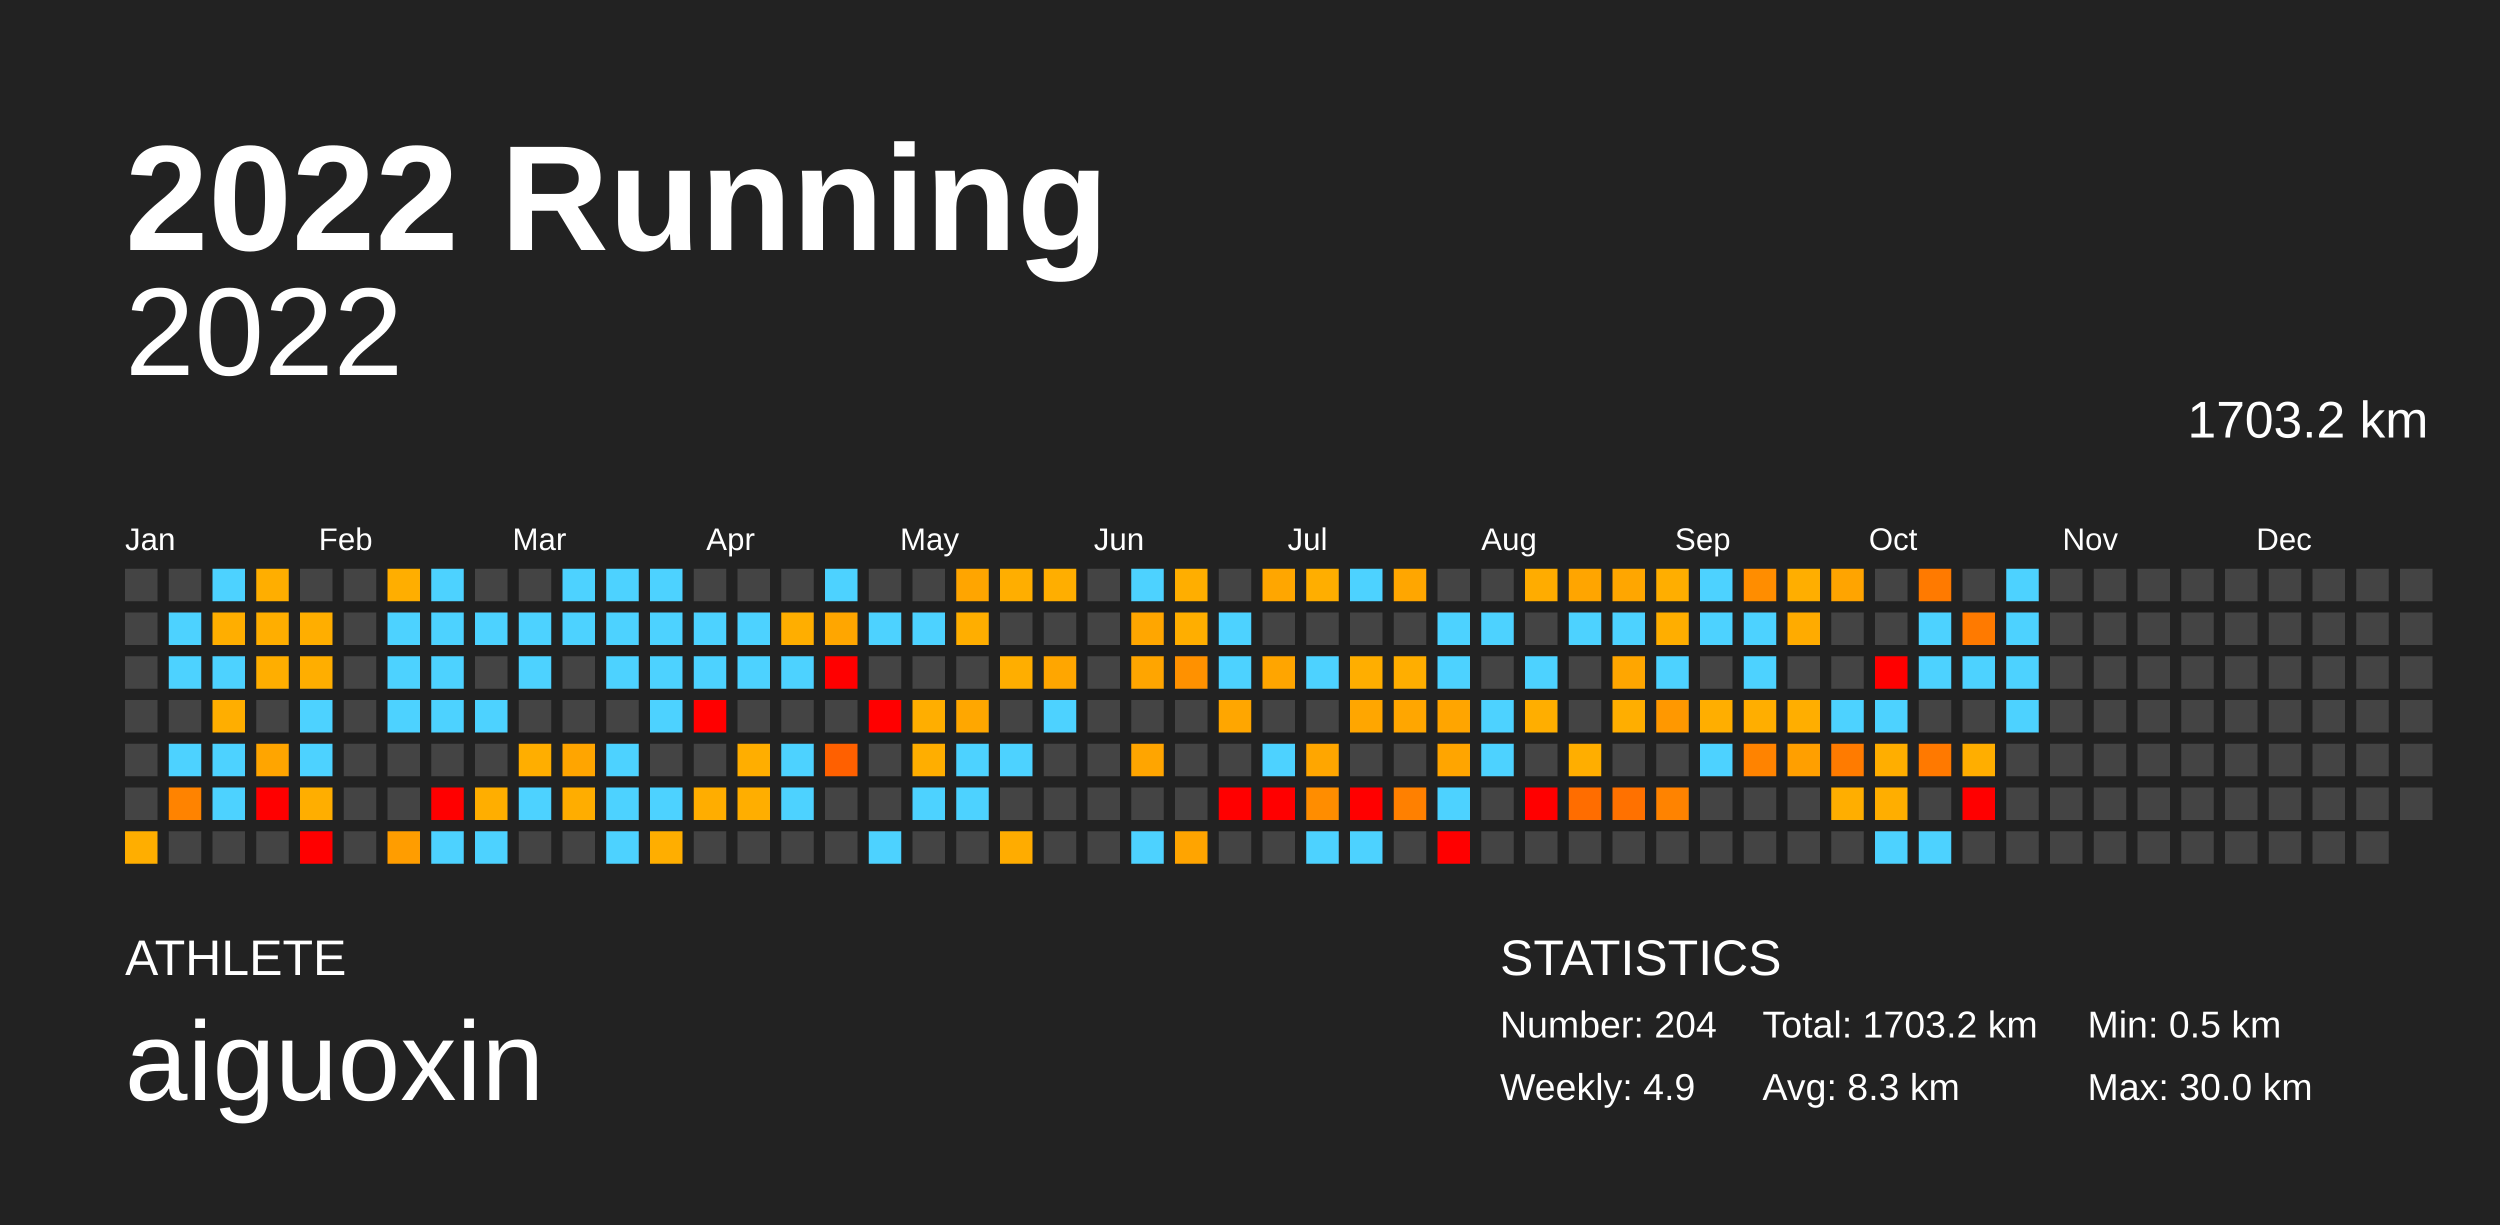
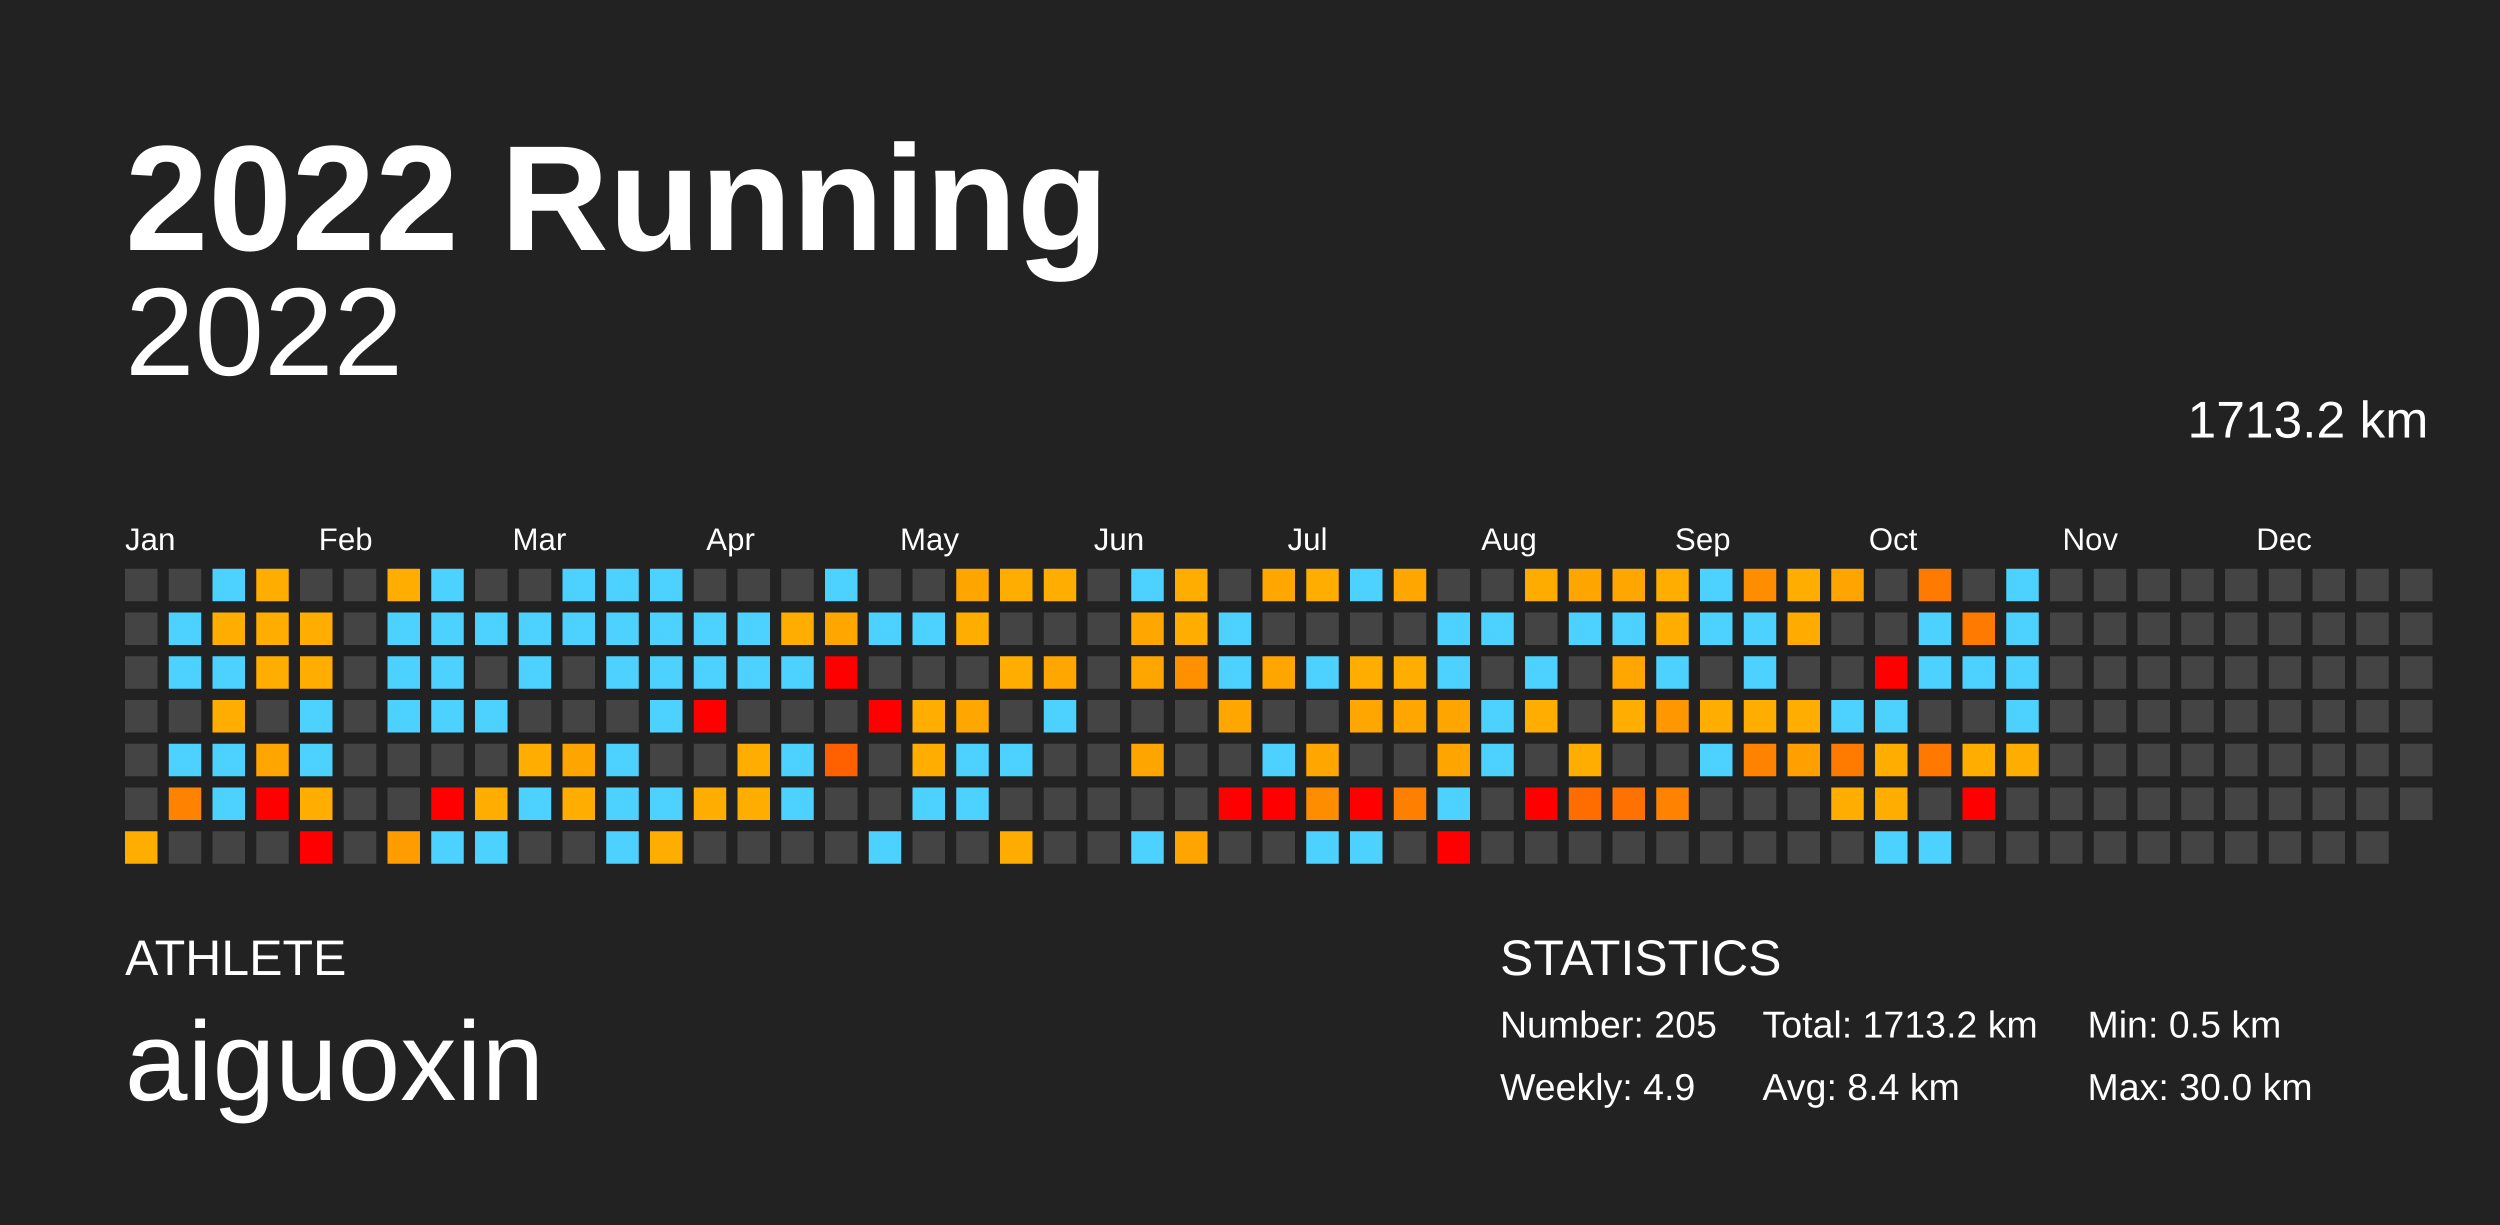
<svg xmlns="http://www.w3.org/2000/svg" baseProfile="full" height="98mm" version="1.1" viewBox="0,0,200,98" width="200mm">
  <defs />
  <rect fill="#222222" height="98" width="200" x="0" y="0" />
  <text fill="#FFFFFF" style="font-size:12px; font-family:Arial; font-weight:bold;" x="10" y="20">2022 Running</text>
  <text fill="#FFFFFF" style="font-size:4px; font-family:Arial" x="10" y="78">ATHLETE</text>
  <text fill="#FFFFFF" style="font-size:9px; font-family:Arial" x="10" y="88">aiguoxin</text>
  <text fill="#FFFFFF" style="font-size:4px; font-family:Arial" x="120" y="78">STATISTICS</text>
-   <text fill="#FFFFFF" style="font-size:3px; font-family:Arial" x="120" y="83">Number: 204</text>
+   <text fill="#FFFFFF" style="font-size:3px; font-family:Arial" x="120" y="83">Number: 205</text>
  <text fill="#FFFFFF" style="font-size:3px; font-family:Arial" x="120" y="88">Weekly: 4.9</text>
-   <text fill="#FFFFFF" style="font-size:3px; font-family:Arial" x="141" y="83">Total: 1703.2 km</text>
-   <text fill="#FFFFFF" style="font-size:3px; font-family:Arial" x="141" y="88">Avg: 8.3 km</text>
+   <text fill="#FFFFFF" style="font-size:3px; font-family:Arial" x="141" y="83">Total: 1713.2 km</text>
+   <text fill="#FFFFFF" style="font-size:3px; font-family:Arial" x="141" y="88">Avg: 8.4 km</text>
  <text fill="#FFFFFF" style="font-size:3px; font-family:Arial" x="167" y="83">Min: 0.5 km</text>
  <text fill="#FFFFFF" style="font-size:3px; font-family:Arial" x="167" y="88">Max: 30.0 km</text>
  <text alignment-baseline="hanging" fill="#FFFFFF" style="font-size:10.0px; font-family:Arial;" x="10" y="30">2022</text>
-   <text alignment-baseline="hanging" fill="#FFFFFF" style="font-size:4.125px; font-family:Arial;" x="175" y="35">1703.2 km</text>
+   <text alignment-baseline="hanging" fill="#FFFFFF" style="font-size:4.125px; font-family:Arial;" x="175" y="35">1713.2 km</text>
  <text fill="#FFFFFF" style="font-size:2.5px; font-family:Arial" x="10.0" y="44">Jan</text>
  <text fill="#FFFFFF" style="font-size:2.5px; font-family:Arial" x="25.5" y="44">Feb</text>
  <text fill="#FFFFFF" style="font-size:2.5px; font-family:Arial" x="41.0" y="44">Mar</text>
  <text fill="#FFFFFF" style="font-size:2.5px; font-family:Arial" x="56.5" y="44">Apr</text>
  <text fill="#FFFFFF" style="font-size:2.5px; font-family:Arial" x="72.0" y="44">May</text>
  <text fill="#FFFFFF" style="font-size:2.5px; font-family:Arial" x="87.5" y="44">Jun</text>
  <text fill="#FFFFFF" style="font-size:2.5px; font-family:Arial" x="103.0" y="44">Jul</text>
  <text fill="#FFFFFF" style="font-size:2.5px; font-family:Arial" x="118.5" y="44">Aug</text>
  <text fill="#FFFFFF" style="font-size:2.5px; font-family:Arial" x="134.0" y="44">Sep</text>
  <text fill="#FFFFFF" style="font-size:2.5px; font-family:Arial" x="149.5" y="44">Oct</text>
  <text fill="#FFFFFF" style="font-size:2.5px; font-family:Arial" x="165.0" y="44">Nov</text>
  <text fill="#FFFFFF" style="font-size:2.5px; font-family:Arial" x="180.5" y="44">Dec</text>
  <rect fill="#444444" height="2.6" width="2.6" x="10.0" y="45.5" />
  <rect fill="#444444" height="2.6" width="2.6" x="10.0" y="49.0" />
  <rect fill="#444444" height="2.6" width="2.6" x="10.0" y="52.5" />
  <rect fill="#444444" height="2.6" width="2.6" x="10.0" y="56.0" />
  <rect fill="#444444" height="2.6" width="2.6" x="10.0" y="59.5" />
  <rect fill="#444444" height="2.6" width="2.6" x="10.0" y="63.0" />
  <rect fill="#ffae00" height="2.6" width="2.6" x="10.0" y="66.5" />
  <rect fill="#444444" height="2.6" width="2.6" x="13.5" y="45.5" />
  <rect fill="#4dd2ff" height="2.6" width="2.6" x="13.5" y="49.0" />
  <rect fill="#4dd2ff" height="2.6" width="2.6" x="13.5" y="52.5" />
  <rect fill="#444444" height="2.6" width="2.6" x="13.5" y="56.0" />
  <rect fill="#4dd2ff" height="2.6" width="2.6" x="13.5" y="59.5" />
  <rect fill="#ff8300" height="2.6" width="2.6" x="13.5" y="63.0" />
  <rect fill="#444444" height="2.6" width="2.6" x="13.5" y="66.5" />
  <rect fill="#4dd2ff" height="2.6" width="2.6" x="17.0" y="45.5" />
  <rect fill="#ffae00" height="2.6" width="2.6" x="17.0" y="49.0" />
  <rect fill="#4dd2ff" height="2.6" width="2.6" x="17.0" y="52.5" />
  <rect fill="#ffae00" height="2.6" width="2.6" x="17.0" y="56.0" />
  <rect fill="#4dd2ff" height="2.6" width="2.6" x="17.0" y="59.5" />
  <rect fill="#4dd2ff" height="2.6" width="2.6" x="17.0" y="63.0" />
  <rect fill="#444444" height="2.6" width="2.6" x="17.0" y="66.5" />
  <rect fill="#ffae00" height="2.6" width="2.6" x="20.5" y="45.5" />
  <rect fill="#ffae00" height="2.6" width="2.6" x="20.5" y="49.0" />
  <rect fill="#ffae00" height="2.6" width="2.6" x="20.5" y="52.5" />
  <rect fill="#444444" height="2.6" width="2.6" x="20.5" y="56.0" />
  <rect fill="#ffa500" height="2.6" width="2.6" x="20.5" y="59.5" />
  <rect fill="red" height="2.6" width="2.6" x="20.5" y="63.0" />
  <rect fill="#444444" height="2.6" width="2.6" x="20.5" y="66.5" />
  <rect fill="#444444" height="2.6" width="2.6" x="24.0" y="45.5" />
  <rect fill="#ffae00" height="2.6" width="2.6" x="24.0" y="49.0" />
  <rect fill="#ffae00" height="2.6" width="2.6" x="24.0" y="52.5" />
  <rect fill="#4dd2ff" height="2.6" width="2.6" x="24.0" y="56.0" />
  <rect fill="#4dd2ff" height="2.6" width="2.6" x="24.0" y="59.5" />
  <rect fill="#ffae00" height="2.6" width="2.6" x="24.0" y="63.0" />
  <rect fill="red" height="2.6" width="2.6" x="24.0" y="66.5" />
  <rect fill="#444444" height="2.6" width="2.6" x="27.5" y="45.5" />
  <rect fill="#444444" height="2.6" width="2.6" x="27.5" y="49.0" />
  <rect fill="#444444" height="2.6" width="2.6" x="27.5" y="52.5" />
  <rect fill="#444444" height="2.6" width="2.6" x="27.5" y="56.0" />
  <rect fill="#444444" height="2.6" width="2.6" x="27.5" y="59.5" />
  <rect fill="#444444" height="2.6" width="2.6" x="27.5" y="63.0" />
  <rect fill="#444444" height="2.6" width="2.6" x="27.5" y="66.5" />
  <rect fill="#ffae00" height="2.6" width="2.6" x="31.0" y="45.5" />
  <rect fill="#4dd2ff" height="2.6" width="2.6" x="31.0" y="49.0" />
  <rect fill="#4dd2ff" height="2.6" width="2.6" x="31.0" y="52.5" />
  <rect fill="#4dd2ff" height="2.6" width="2.6" x="31.0" y="56.0" />
  <rect fill="#444444" height="2.6" width="2.6" x="31.0" y="59.5" />
  <rect fill="#444444" height="2.6" width="2.6" x="31.0" y="63.0" />
  <rect fill="#ff9d00" height="2.6" width="2.6" x="31.0" y="66.5" />
  <rect fill="#4dd2ff" height="2.6" width="2.6" x="34.5" y="45.5" />
  <rect fill="#4dd2ff" height="2.6" width="2.6" x="34.5" y="49.0" />
  <rect fill="#4dd2ff" height="2.6" width="2.6" x="34.5" y="52.5" />
  <rect fill="#4dd2ff" height="2.6" width="2.6" x="34.5" y="56.0" />
  <rect fill="#444444" height="2.6" width="2.6" x="34.5" y="59.5" />
  <rect fill="red" height="2.6" width="2.6" x="34.5" y="63.0" />
  <rect fill="#4dd2ff" height="2.6" width="2.6" x="34.5" y="66.5" />
  <rect fill="#444444" height="2.6" width="2.6" x="38.0" y="45.5" />
  <rect fill="#4dd2ff" height="2.6" width="2.6" x="38.0" y="49.0" />
  <rect fill="#444444" height="2.6" width="2.6" x="38.0" y="52.5" />
  <rect fill="#4dd2ff" height="2.6" width="2.6" x="38.0" y="56.0" />
  <rect fill="#444444" height="2.6" width="2.6" x="38.0" y="59.5" />
  <rect fill="#ffae00" height="2.6" width="2.6" x="38.0" y="63.0" />
  <rect fill="#4dd2ff" height="2.6" width="2.6" x="38.0" y="66.5" />
  <rect fill="#444444" height="2.6" width="2.6" x="41.5" y="45.5" />
  <rect fill="#4dd2ff" height="2.6" width="2.6" x="41.5" y="49.0" />
  <rect fill="#4dd2ff" height="2.6" width="2.6" x="41.5" y="52.5" />
  <rect fill="#444444" height="2.6" width="2.6" x="41.5" y="56.0" />
  <rect fill="#ffae00" height="2.6" width="2.6" x="41.5" y="59.5" />
  <rect fill="#4dd2ff" height="2.6" width="2.6" x="41.5" y="63.0" />
  <rect fill="#444444" height="2.6" width="2.6" x="41.5" y="66.5" />
  <rect fill="#4dd2ff" height="2.6" width="2.6" x="45.0" y="45.5" />
  <rect fill="#4dd2ff" height="2.6" width="2.6" x="45.0" y="49.0" />
  <rect fill="#444444" height="2.6" width="2.6" x="45.0" y="52.5" />
  <rect fill="#444444" height="2.6" width="2.6" x="45.0" y="56.0" />
  <rect fill="#ffa500" height="2.6" width="2.6" x="45.0" y="59.5" />
  <rect fill="#ffad00" height="2.6" width="2.6" x="45.0" y="63.0" />
  <rect fill="#444444" height="2.6" width="2.6" x="45.0" y="66.5" />
  <rect fill="#4dd2ff" height="2.6" width="2.6" x="48.5" y="45.5" />
  <rect fill="#4dd2ff" height="2.6" width="2.6" x="48.5" y="49.0" />
  <rect fill="#4dd2ff" height="2.6" width="2.6" x="48.5" y="52.5" />
  <rect fill="#444444" height="2.6" width="2.6" x="48.5" y="56.0" />
  <rect fill="#4dd2ff" height="2.6" width="2.6" x="48.5" y="59.5" />
  <rect fill="#4dd2ff" height="2.6" width="2.6" x="48.5" y="63.0" />
  <rect fill="#4dd2ff" height="2.6" width="2.6" x="48.5" y="66.5" />
  <rect fill="#4dd2ff" height="2.6" width="2.6" x="52.0" y="45.5" />
  <rect fill="#4dd2ff" height="2.6" width="2.6" x="52.0" y="49.0" />
  <rect fill="#4dd2ff" height="2.6" width="2.6" x="52.0" y="52.5" />
  <rect fill="#4dd2ff" height="2.6" width="2.6" x="52.0" y="56.0" />
  <rect fill="#444444" height="2.6" width="2.6" x="52.0" y="59.5" />
  <rect fill="#4dd2ff" height="2.6" width="2.6" x="52.0" y="63.0" />
  <rect fill="#ffae00" height="2.6" width="2.6" x="52.0" y="66.5" />
  <rect fill="#444444" height="2.6" width="2.6" x="55.5" y="45.5" />
  <rect fill="#4dd2ff" height="2.6" width="2.6" x="55.5" y="49.0" />
  <rect fill="#4dd2ff" height="2.6" width="2.6" x="55.5" y="52.5" />
  <rect fill="red" height="2.6" width="2.6" x="55.5" y="56.0" />
  <rect fill="#444444" height="2.6" width="2.6" x="55.5" y="59.5" />
  <rect fill="#ffad00" height="2.6" width="2.6" x="55.5" y="63.0" />
  <rect fill="#444444" height="2.6" width="2.6" x="55.5" y="66.5" />
  <rect fill="#444444" height="2.6" width="2.6" x="59.0" y="45.5" />
  <rect fill="#4dd2ff" height="2.6" width="2.6" x="59.0" y="49.0" />
  <rect fill="#4dd2ff" height="2.6" width="2.6" x="59.0" y="52.5" />
  <rect fill="#444444" height="2.6" width="2.6" x="59.0" y="56.0" />
  <rect fill="#ffae00" height="2.6" width="2.6" x="59.0" y="59.5" />
  <rect fill="#ffae00" height="2.6" width="2.6" x="59.0" y="63.0" />
  <rect fill="#444444" height="2.6" width="2.6" x="59.0" y="66.5" />
  <rect fill="#444444" height="2.6" width="2.6" x="62.5" y="45.5" />
  <rect fill="#ffae00" height="2.6" width="2.6" x="62.5" y="49.0" />
  <rect fill="#4dd2ff" height="2.6" width="2.6" x="62.5" y="52.5" />
  <rect fill="#444444" height="2.6" width="2.6" x="62.5" y="56.0" />
  <rect fill="#4dd2ff" height="2.6" width="2.6" x="62.5" y="59.5" />
  <rect fill="#4dd2ff" height="2.6" width="2.6" x="62.5" y="63.0" />
  <rect fill="#444444" height="2.6" width="2.6" x="62.5" y="66.5" />
  <rect fill="#4dd2ff" height="2.6" width="2.6" x="66.0" y="45.5" />
  <rect fill="#ffa600" height="2.6" width="2.6" x="66.0" y="49.0" />
  <rect fill="red" height="2.6" width="2.6" x="66.0" y="52.5" />
  <rect fill="#444444" height="2.6" width="2.6" x="66.0" y="56.0" />
  <rect fill="#ff6000" height="2.6" width="2.6" x="66.0" y="59.5" />
  <rect fill="#444444" height="2.6" width="2.6" x="66.0" y="63.0" />
  <rect fill="#444444" height="2.6" width="2.6" x="66.0" y="66.5" />
  <rect fill="#444444" height="2.6" width="2.6" x="69.5" y="45.5" />
  <rect fill="#4dd2ff" height="2.6" width="2.6" x="69.5" y="49.0" />
  <rect fill="#444444" height="2.6" width="2.6" x="69.5" y="52.5" />
  <rect fill="red" height="2.6" width="2.6" x="69.5" y="56.0" />
  <rect fill="#444444" height="2.6" width="2.6" x="69.5" y="59.5" />
  <rect fill="#444444" height="2.6" width="2.6" x="69.5" y="63.0" />
  <rect fill="#4dd2ff" height="2.6" width="2.6" x="69.5" y="66.5" />
  <rect fill="#444444" height="2.6" width="2.6" x="73.0" y="45.5" />
  <rect fill="#4dd2ff" height="2.6" width="2.6" x="73.0" y="49.0" />
  <rect fill="#444444" height="2.6" width="2.6" x="73.0" y="52.5" />
  <rect fill="#ffae00" height="2.6" width="2.6" x="73.0" y="56.0" />
  <rect fill="#ffae00" height="2.6" width="2.6" x="73.0" y="59.5" />
  <rect fill="#4dd2ff" height="2.6" width="2.6" x="73.0" y="63.0" />
  <rect fill="#444444" height="2.6" width="2.6" x="73.0" y="66.5" />
  <rect fill="#ffa500" height="2.6" width="2.6" x="76.5" y="45.5" />
  <rect fill="#ffae00" height="2.6" width="2.6" x="76.5" y="49.0" />
  <rect fill="#444444" height="2.6" width="2.6" x="76.5" y="52.5" />
  <rect fill="#ffa700" height="2.6" width="2.6" x="76.5" y="56.0" />
  <rect fill="#4dd2ff" height="2.6" width="2.6" x="76.5" y="59.5" />
  <rect fill="#4dd2ff" height="2.6" width="2.6" x="76.5" y="63.0" />
  <rect fill="#444444" height="2.6" width="2.6" x="76.5" y="66.5" />
  <rect fill="#ffae00" height="2.6" width="2.6" x="80.0" y="45.5" />
  <rect fill="#444444" height="2.6" width="2.6" x="80.0" y="49.0" />
  <rect fill="#ffae00" height="2.6" width="2.6" x="80.0" y="52.5" />
  <rect fill="#444444" height="2.6" width="2.6" x="80.0" y="56.0" />
  <rect fill="#4dd2ff" height="2.6" width="2.6" x="80.0" y="59.5" />
  <rect fill="#444444" height="2.6" width="2.6" x="80.0" y="63.0" />
  <rect fill="#ffac00" height="2.6" width="2.6" x="80.0" y="66.5" />
  <rect fill="#ffae00" height="2.6" width="2.6" x="83.5" y="45.5" />
  <rect fill="#444444" height="2.6" width="2.6" x="83.5" y="49.0" />
  <rect fill="#ffa600" height="2.6" width="2.6" x="83.5" y="52.5" />
  <rect fill="#4dd2ff" height="2.6" width="2.6" x="83.5" y="56.0" />
  <rect fill="#444444" height="2.6" width="2.6" x="83.5" y="59.5" />
  <rect fill="#444444" height="2.6" width="2.6" x="83.5" y="63.0" />
  <rect fill="#444444" height="2.6" width="2.6" x="83.5" y="66.5" />
  <rect fill="#444444" height="2.6" width="2.6" x="87.0" y="45.5" />
  <rect fill="#444444" height="2.6" width="2.6" x="87.0" y="49.0" />
  <rect fill="#444444" height="2.6" width="2.6" x="87.0" y="52.5" />
  <rect fill="#444444" height="2.6" width="2.6" x="87.0" y="56.0" />
  <rect fill="#444444" height="2.6" width="2.6" x="87.0" y="59.5" />
  <rect fill="#444444" height="2.6" width="2.6" x="87.0" y="63.0" />
  <rect fill="#444444" height="2.6" width="2.6" x="87.0" y="66.5" />
  <rect fill="#4dd2ff" height="2.6" width="2.6" x="90.5" y="45.5" />
  <rect fill="#ffa600" height="2.6" width="2.6" x="90.5" y="49.0" />
  <rect fill="#ffa500" height="2.6" width="2.6" x="90.5" y="52.5" />
  <rect fill="#444444" height="2.6" width="2.6" x="90.5" y="56.0" />
  <rect fill="#ffa500" height="2.6" width="2.6" x="90.5" y="59.5" />
  <rect fill="#444444" height="2.6" width="2.6" x="90.5" y="63.0" />
  <rect fill="#4dd2ff" height="2.6" width="2.6" x="90.5" y="66.5" />
  <rect fill="#ffae00" height="2.6" width="2.6" x="94.0" y="45.5" />
  <rect fill="#ffae00" height="2.6" width="2.6" x="94.0" y="49.0" />
  <rect fill="#ff9100" height="2.6" width="2.6" x="94.0" y="52.5" />
  <rect fill="#444444" height="2.6" width="2.6" x="94.0" y="56.0" />
  <rect fill="#444444" height="2.6" width="2.6" x="94.0" y="59.5" />
  <rect fill="#444444" height="2.6" width="2.6" x="94.0" y="63.0" />
  <rect fill="#ffa400" height="2.6" width="2.6" x="94.0" y="66.5" />
  <rect fill="#444444" height="2.6" width="2.6" x="97.5" y="45.5" />
  <rect fill="#4dd2ff" height="2.6" width="2.6" x="97.5" y="49.0" />
  <rect fill="#4dd2ff" height="2.6" width="2.6" x="97.5" y="52.5" />
  <rect fill="#ffa600" height="2.6" width="2.6" x="97.5" y="56.0" />
  <rect fill="#444444" height="2.6" width="2.6" x="97.5" y="59.5" />
  <rect fill="red" height="2.6" width="2.6" x="97.5" y="63.0" />
  <rect fill="#444444" height="2.6" width="2.6" x="97.5" y="66.5" />
  <rect fill="#ffa600" height="2.6" width="2.6" x="101.0" y="45.5" />
  <rect fill="#444444" height="2.6" width="2.6" x="101.0" y="49.0" />
  <rect fill="#ffa500" height="2.6" width="2.6" x="101.0" y="52.5" />
  <rect fill="#444444" height="2.6" width="2.6" x="101.0" y="56.0" />
  <rect fill="#4dd2ff" height="2.6" width="2.6" x="101.0" y="59.5" />
  <rect fill="red" height="2.6" width="2.6" x="101.0" y="63.0" />
  <rect fill="#444444" height="2.6" width="2.6" x="101.0" y="66.5" />
  <rect fill="#ffae00" height="2.6" width="2.6" x="104.5" y="45.5" />
  <rect fill="#444444" height="2.6" width="2.6" x="104.5" y="49.0" />
  <rect fill="#4dd2ff" height="2.6" width="2.6" x="104.5" y="52.5" />
  <rect fill="#444444" height="2.6" width="2.6" x="104.5" y="56.0" />
  <rect fill="#ffa600" height="2.6" width="2.6" x="104.5" y="59.5" />
  <rect fill="#ff8d00" height="2.6" width="2.6" x="104.5" y="63.0" />
  <rect fill="#4dd2ff" height="2.6" width="2.6" x="104.5" y="66.5" />
  <rect fill="#4dd2ff" height="2.6" width="2.6" x="108.0" y="45.5" />
  <rect fill="#444444" height="2.6" width="2.6" x="108.0" y="49.0" />
  <rect fill="#ffae00" height="2.6" width="2.6" x="108.0" y="52.5" />
  <rect fill="#ffa600" height="2.6" width="2.6" x="108.0" y="56.0" />
  <rect fill="#444444" height="2.6" width="2.6" x="108.0" y="59.5" />
  <rect fill="red" height="2.6" width="2.6" x="108.0" y="63.0" />
  <rect fill="#4dd2ff" height="2.6" width="2.6" x="108.0" y="66.5" />
  <rect fill="#ffa600" height="2.6" width="2.6" x="111.5" y="45.5" />
  <rect fill="#444444" height="2.6" width="2.6" x="111.5" y="49.0" />
  <rect fill="#ffae00" height="2.6" width="2.6" x="111.5" y="52.5" />
  <rect fill="#ffa600" height="2.6" width="2.6" x="111.5" y="56.0" />
  <rect fill="#444444" height="2.6" width="2.6" x="111.5" y="59.5" />
  <rect fill="#ff8000" height="2.6" width="2.6" x="111.5" y="63.0" />
  <rect fill="#444444" height="2.6" width="2.6" x="111.5" y="66.5" />
  <rect fill="#444444" height="2.6" width="2.6" x="115.0" y="45.5" />
  <rect fill="#4dd2ff" height="2.6" width="2.6" x="115.0" y="49.0" />
  <rect fill="#4dd2ff" height="2.6" width="2.6" x="115.0" y="52.5" />
  <rect fill="#ffa500" height="2.6" width="2.6" x="115.0" y="56.0" />
  <rect fill="#ffa500" height="2.6" width="2.6" x="115.0" y="59.5" />
  <rect fill="#4dd2ff" height="2.6" width="2.6" x="115.0" y="63.0" />
  <rect fill="red" height="2.6" width="2.6" x="115.0" y="66.5" />
  <rect fill="#444444" height="2.6" width="2.6" x="118.5" y="45.5" />
  <rect fill="#4dd2ff" height="2.6" width="2.6" x="118.5" y="49.0" />
  <rect fill="#444444" height="2.6" width="2.6" x="118.5" y="52.5" />
  <rect fill="#4dd2ff" height="2.6" width="2.6" x="118.5" y="56.0" />
  <rect fill="#4dd2ff" height="2.6" width="2.6" x="118.5" y="59.5" />
  <rect fill="#444444" height="2.6" width="2.6" x="118.5" y="63.0" />
  <rect fill="#444444" height="2.6" width="2.6" x="118.5" y="66.5" />
  <rect fill="#ffac00" height="2.6" width="2.6" x="122.0" y="45.5" />
  <rect fill="#444444" height="2.6" width="2.6" x="122.0" y="49.0" />
  <rect fill="#4dd2ff" height="2.6" width="2.6" x="122.0" y="52.5" />
  <rect fill="#ffae00" height="2.6" width="2.6" x="122.0" y="56.0" />
  <rect fill="#444444" height="2.6" width="2.6" x="122.0" y="59.5" />
  <rect fill="red" height="2.6" width="2.6" x="122.0" y="63.0" />
  <rect fill="#444444" height="2.6" width="2.6" x="122.0" y="66.5" />
  <rect fill="#ffa500" height="2.6" width="2.6" x="125.5" y="45.5" />
  <rect fill="#4dd2ff" height="2.6" width="2.6" x="125.5" y="49.0" />
  <rect fill="#444444" height="2.6" width="2.6" x="125.5" y="52.5" />
  <rect fill="#444444" height="2.6" width="2.6" x="125.5" y="56.0" />
  <rect fill="#ffae00" height="2.6" width="2.6" x="125.5" y="59.5" />
  <rect fill="#ff6d00" height="2.6" width="2.6" x="125.5" y="63.0" />
  <rect fill="#444444" height="2.6" width="2.6" x="125.5" y="66.5" />
  <rect fill="#ffa600" height="2.6" width="2.6" x="129.0" y="45.5" />
  <rect fill="#4dd2ff" height="2.6" width="2.6" x="129.0" y="49.0" />
  <rect fill="#ffa600" height="2.6" width="2.6" x="129.0" y="52.5" />
  <rect fill="#ffae00" height="2.6" width="2.6" x="129.0" y="56.0" />
  <rect fill="#444444" height="2.6" width="2.6" x="129.0" y="59.5" />
  <rect fill="#ff7100" height="2.6" width="2.6" x="129.0" y="63.0" />
  <rect fill="#444444" height="2.6" width="2.6" x="129.0" y="66.5" />
  <rect fill="#ffae00" height="2.6" width="2.6" x="132.5" y="45.5" />
  <rect fill="#ffae00" height="2.6" width="2.6" x="132.5" y="49.0" />
  <rect fill="#4dd2ff" height="2.6" width="2.6" x="132.5" y="52.5" />
  <rect fill="#ff9800" height="2.6" width="2.6" x="132.5" y="56.0" />
  <rect fill="#444444" height="2.6" width="2.6" x="132.5" y="59.5" />
  <rect fill="#ff8300" height="2.6" width="2.6" x="132.5" y="63.0" />
  <rect fill="#444444" height="2.6" width="2.6" x="132.5" y="66.5" />
  <rect fill="#4dd2ff" height="2.6" width="2.6" x="136.0" y="45.5" />
  <rect fill="#4dd2ff" height="2.6" width="2.6" x="136.0" y="49.0" />
  <rect fill="#444444" height="2.6" width="2.6" x="136.0" y="52.5" />
  <rect fill="#ffae00" height="2.6" width="2.6" x="136.0" y="56.0" />
  <rect fill="#4dd2ff" height="2.6" width="2.6" x="136.0" y="59.5" />
  <rect fill="#444444" height="2.6" width="2.6" x="136.0" y="63.0" />
  <rect fill="#444444" height="2.6" width="2.6" x="136.0" y="66.5" />
  <rect fill="#ff8d00" height="2.6" width="2.6" x="139.5" y="45.5" />
  <rect fill="#4dd2ff" height="2.6" width="2.6" x="139.5" y="49.0" />
  <rect fill="#4dd2ff" height="2.6" width="2.6" x="139.5" y="52.5" />
  <rect fill="#ffae00" height="2.6" width="2.6" x="139.5" y="56.0" />
  <rect fill="#ff8300" height="2.6" width="2.6" x="139.5" y="59.5" />
  <rect fill="#444444" height="2.6" width="2.6" x="139.5" y="63.0" />
  <rect fill="#444444" height="2.6" width="2.6" x="139.5" y="66.5" />
  <rect fill="#ffae00" height="2.6" width="2.6" x="143.0" y="45.5" />
  <rect fill="#ffab00" height="2.6" width="2.6" x="143.0" y="49.0" />
  <rect fill="#444444" height="2.6" width="2.6" x="143.0" y="52.5" />
  <rect fill="#ffae00" height="2.6" width="2.6" x="143.0" y="56.0" />
  <rect fill="#ff9f00" height="2.6" width="2.6" x="143.0" y="59.5" />
  <rect fill="#444444" height="2.6" width="2.6" x="143.0" y="63.0" />
  <rect fill="#444444" height="2.6" width="2.6" x="143.0" y="66.5" />
  <rect fill="#ffa400" height="2.6" width="2.6" x="146.5" y="45.5" />
  <rect fill="#444444" height="2.6" width="2.6" x="146.5" y="49.0" />
  <rect fill="#444444" height="2.6" width="2.6" x="146.5" y="52.5" />
  <rect fill="#4dd2ff" height="2.6" width="2.6" x="146.5" y="56.0" />
  <rect fill="#ff7b00" height="2.6" width="2.6" x="146.5" y="59.5" />
  <rect fill="#ffae00" height="2.6" width="2.6" x="146.5" y="63.0" />
  <rect fill="#444444" height="2.6" width="2.6" x="146.5" y="66.5" />
  <rect fill="#444444" height="2.6" width="2.6" x="150.0" y="45.5" />
  <rect fill="#444444" height="2.6" width="2.6" x="150.0" y="49.0" />
  <rect fill="red" height="2.6" width="2.6" x="150.0" y="52.5" />
  <rect fill="#4dd2ff" height="2.6" width="2.6" x="150.0" y="56.0" />
  <rect fill="#ffae00" height="2.6" width="2.6" x="150.0" y="59.5" />
  <rect fill="#ffae00" height="2.6" width="2.6" x="150.0" y="63.0" />
  <rect fill="#4dd2ff" height="2.6" width="2.6" x="150.0" y="66.5" />
  <rect fill="#ff7a00" height="2.6" width="2.6" x="153.5" y="45.5" />
  <rect fill="#4dd2ff" height="2.6" width="2.6" x="153.5" y="49.0" />
  <rect fill="#4dd2ff" height="2.6" width="2.6" x="153.5" y="52.5" />
  <rect fill="#444444" height="2.6" width="2.6" x="153.5" y="56.0" />
  <rect fill="#ff7900" height="2.6" width="2.6" x="153.5" y="59.5" />
  <rect fill="#444444" height="2.6" width="2.6" x="153.5" y="63.0" />
  <rect fill="#4dd2ff" height="2.6" width="2.6" x="153.5" y="66.5" />
  <rect fill="#444444" height="2.6" width="2.6" x="157.0" y="45.5" />
  <rect fill="#ff7a00" height="2.6" width="2.6" x="157.0" y="49.0" />
  <rect fill="#4dd2ff" height="2.6" width="2.6" x="157.0" y="52.5" />
  <rect fill="#444444" height="2.6" width="2.6" x="157.0" y="56.0" />
  <rect fill="#ffae00" height="2.6" width="2.6" x="157.0" y="59.5" />
  <rect fill="red" height="2.6" width="2.6" x="157.0" y="63.0" />
  <rect fill="#444444" height="2.6" width="2.6" x="157.0" y="66.5" />
  <rect fill="#4dd2ff" height="2.6" width="2.6" x="160.5" y="45.5" />
  <rect fill="#4dd2ff" height="2.6" width="2.6" x="160.5" y="49.0" />
  <rect fill="#4dd2ff" height="2.6" width="2.6" x="160.5" y="52.5" />
  <rect fill="#4dd2ff" height="2.6" width="2.6" x="160.5" y="56.0" />
-   <rect fill="#444444" height="2.6" width="2.6" x="160.5" y="59.5" />
+   <rect fill="#ffae00" height="2.6" width="2.6" x="160.5" y="59.5" />
  <rect fill="#444444" height="2.6" width="2.6" x="160.5" y="63.0" />
  <rect fill="#444444" height="2.6" width="2.6" x="160.5" y="66.5" />
  <rect fill="#444444" height="2.6" width="2.6" x="164.0" y="45.5" />
  <rect fill="#444444" height="2.6" width="2.6" x="164.0" y="49.0" />
  <rect fill="#444444" height="2.6" width="2.6" x="164.0" y="52.5" />
  <rect fill="#444444" height="2.6" width="2.6" x="164.0" y="56.0" />
  <rect fill="#444444" height="2.6" width="2.6" x="164.0" y="59.5" />
  <rect fill="#444444" height="2.6" width="2.6" x="164.0" y="63.0" />
  <rect fill="#444444" height="2.6" width="2.6" x="164.0" y="66.5" />
  <rect fill="#444444" height="2.6" width="2.6" x="167.5" y="45.5" />
  <rect fill="#444444" height="2.6" width="2.6" x="167.5" y="49.0" />
  <rect fill="#444444" height="2.6" width="2.6" x="167.5" y="52.5" />
  <rect fill="#444444" height="2.6" width="2.6" x="167.5" y="56.0" />
  <rect fill="#444444" height="2.6" width="2.6" x="167.5" y="59.5" />
  <rect fill="#444444" height="2.6" width="2.6" x="167.5" y="63.0" />
  <rect fill="#444444" height="2.6" width="2.6" x="167.5" y="66.5" />
  <rect fill="#444444" height="2.6" width="2.6" x="171.0" y="45.5" />
  <rect fill="#444444" height="2.6" width="2.6" x="171.0" y="49.0" />
  <rect fill="#444444" height="2.6" width="2.6" x="171.0" y="52.5" />
  <rect fill="#444444" height="2.6" width="2.6" x="171.0" y="56.0" />
  <rect fill="#444444" height="2.6" width="2.6" x="171.0" y="59.5" />
  <rect fill="#444444" height="2.6" width="2.6" x="171.0" y="63.0" />
  <rect fill="#444444" height="2.6" width="2.6" x="171.0" y="66.5" />
  <rect fill="#444444" height="2.6" width="2.6" x="174.5" y="45.5" />
  <rect fill="#444444" height="2.6" width="2.6" x="174.5" y="49.0" />
  <rect fill="#444444" height="2.6" width="2.6" x="174.5" y="52.5" />
  <rect fill="#444444" height="2.6" width="2.6" x="174.5" y="56.0" />
  <rect fill="#444444" height="2.6" width="2.6" x="174.5" y="59.5" />
  <rect fill="#444444" height="2.6" width="2.6" x="174.5" y="63.0" />
  <rect fill="#444444" height="2.6" width="2.6" x="174.5" y="66.5" />
  <rect fill="#444444" height="2.6" width="2.6" x="178.0" y="45.5" />
  <rect fill="#444444" height="2.6" width="2.6" x="178.0" y="49.0" />
  <rect fill="#444444" height="2.6" width="2.6" x="178.0" y="52.5" />
  <rect fill="#444444" height="2.6" width="2.6" x="178.0" y="56.0" />
  <rect fill="#444444" height="2.6" width="2.6" x="178.0" y="59.5" />
  <rect fill="#444444" height="2.6" width="2.6" x="178.0" y="63.0" />
  <rect fill="#444444" height="2.6" width="2.6" x="178.0" y="66.5" />
  <rect fill="#444444" height="2.6" width="2.6" x="181.5" y="45.5" />
  <rect fill="#444444" height="2.6" width="2.6" x="181.5" y="49.0" />
  <rect fill="#444444" height="2.6" width="2.6" x="181.5" y="52.5" />
  <rect fill="#444444" height="2.6" width="2.6" x="181.5" y="56.0" />
  <rect fill="#444444" height="2.6" width="2.6" x="181.5" y="59.5" />
  <rect fill="#444444" height="2.6" width="2.6" x="181.5" y="63.0" />
  <rect fill="#444444" height="2.6" width="2.6" x="181.5" y="66.5" />
  <rect fill="#444444" height="2.6" width="2.6" x="185.0" y="45.5" />
  <rect fill="#444444" height="2.6" width="2.6" x="185.0" y="49.0" />
  <rect fill="#444444" height="2.6" width="2.6" x="185.0" y="52.5" />
  <rect fill="#444444" height="2.6" width="2.6" x="185.0" y="56.0" />
  <rect fill="#444444" height="2.6" width="2.6" x="185.0" y="59.5" />
  <rect fill="#444444" height="2.6" width="2.6" x="185.0" y="63.0" />
  <rect fill="#444444" height="2.6" width="2.6" x="185.0" y="66.5" />
  <rect fill="#444444" height="2.6" width="2.6" x="188.5" y="45.5" />
  <rect fill="#444444" height="2.6" width="2.6" x="188.5" y="49.0" />
  <rect fill="#444444" height="2.6" width="2.6" x="188.5" y="52.5" />
  <rect fill="#444444" height="2.6" width="2.6" x="188.5" y="56.0" />
  <rect fill="#444444" height="2.6" width="2.6" x="188.5" y="59.5" />
  <rect fill="#444444" height="2.6" width="2.6" x="188.5" y="63.0" />
  <rect fill="#444444" height="2.6" width="2.6" x="188.5" y="66.5" />
  <rect fill="#444444" height="2.6" width="2.6" x="192.0" y="45.5" />
  <rect fill="#444444" height="2.6" width="2.6" x="192.0" y="49.0" />
  <rect fill="#444444" height="2.6" width="2.6" x="192.0" y="52.5" />
  <rect fill="#444444" height="2.6" width="2.6" x="192.0" y="56.0" />
  <rect fill="#444444" height="2.6" width="2.6" x="192.0" y="59.5" />
  <rect fill="#444444" height="2.6" width="2.6" x="192.0" y="63.0" />
</svg>
